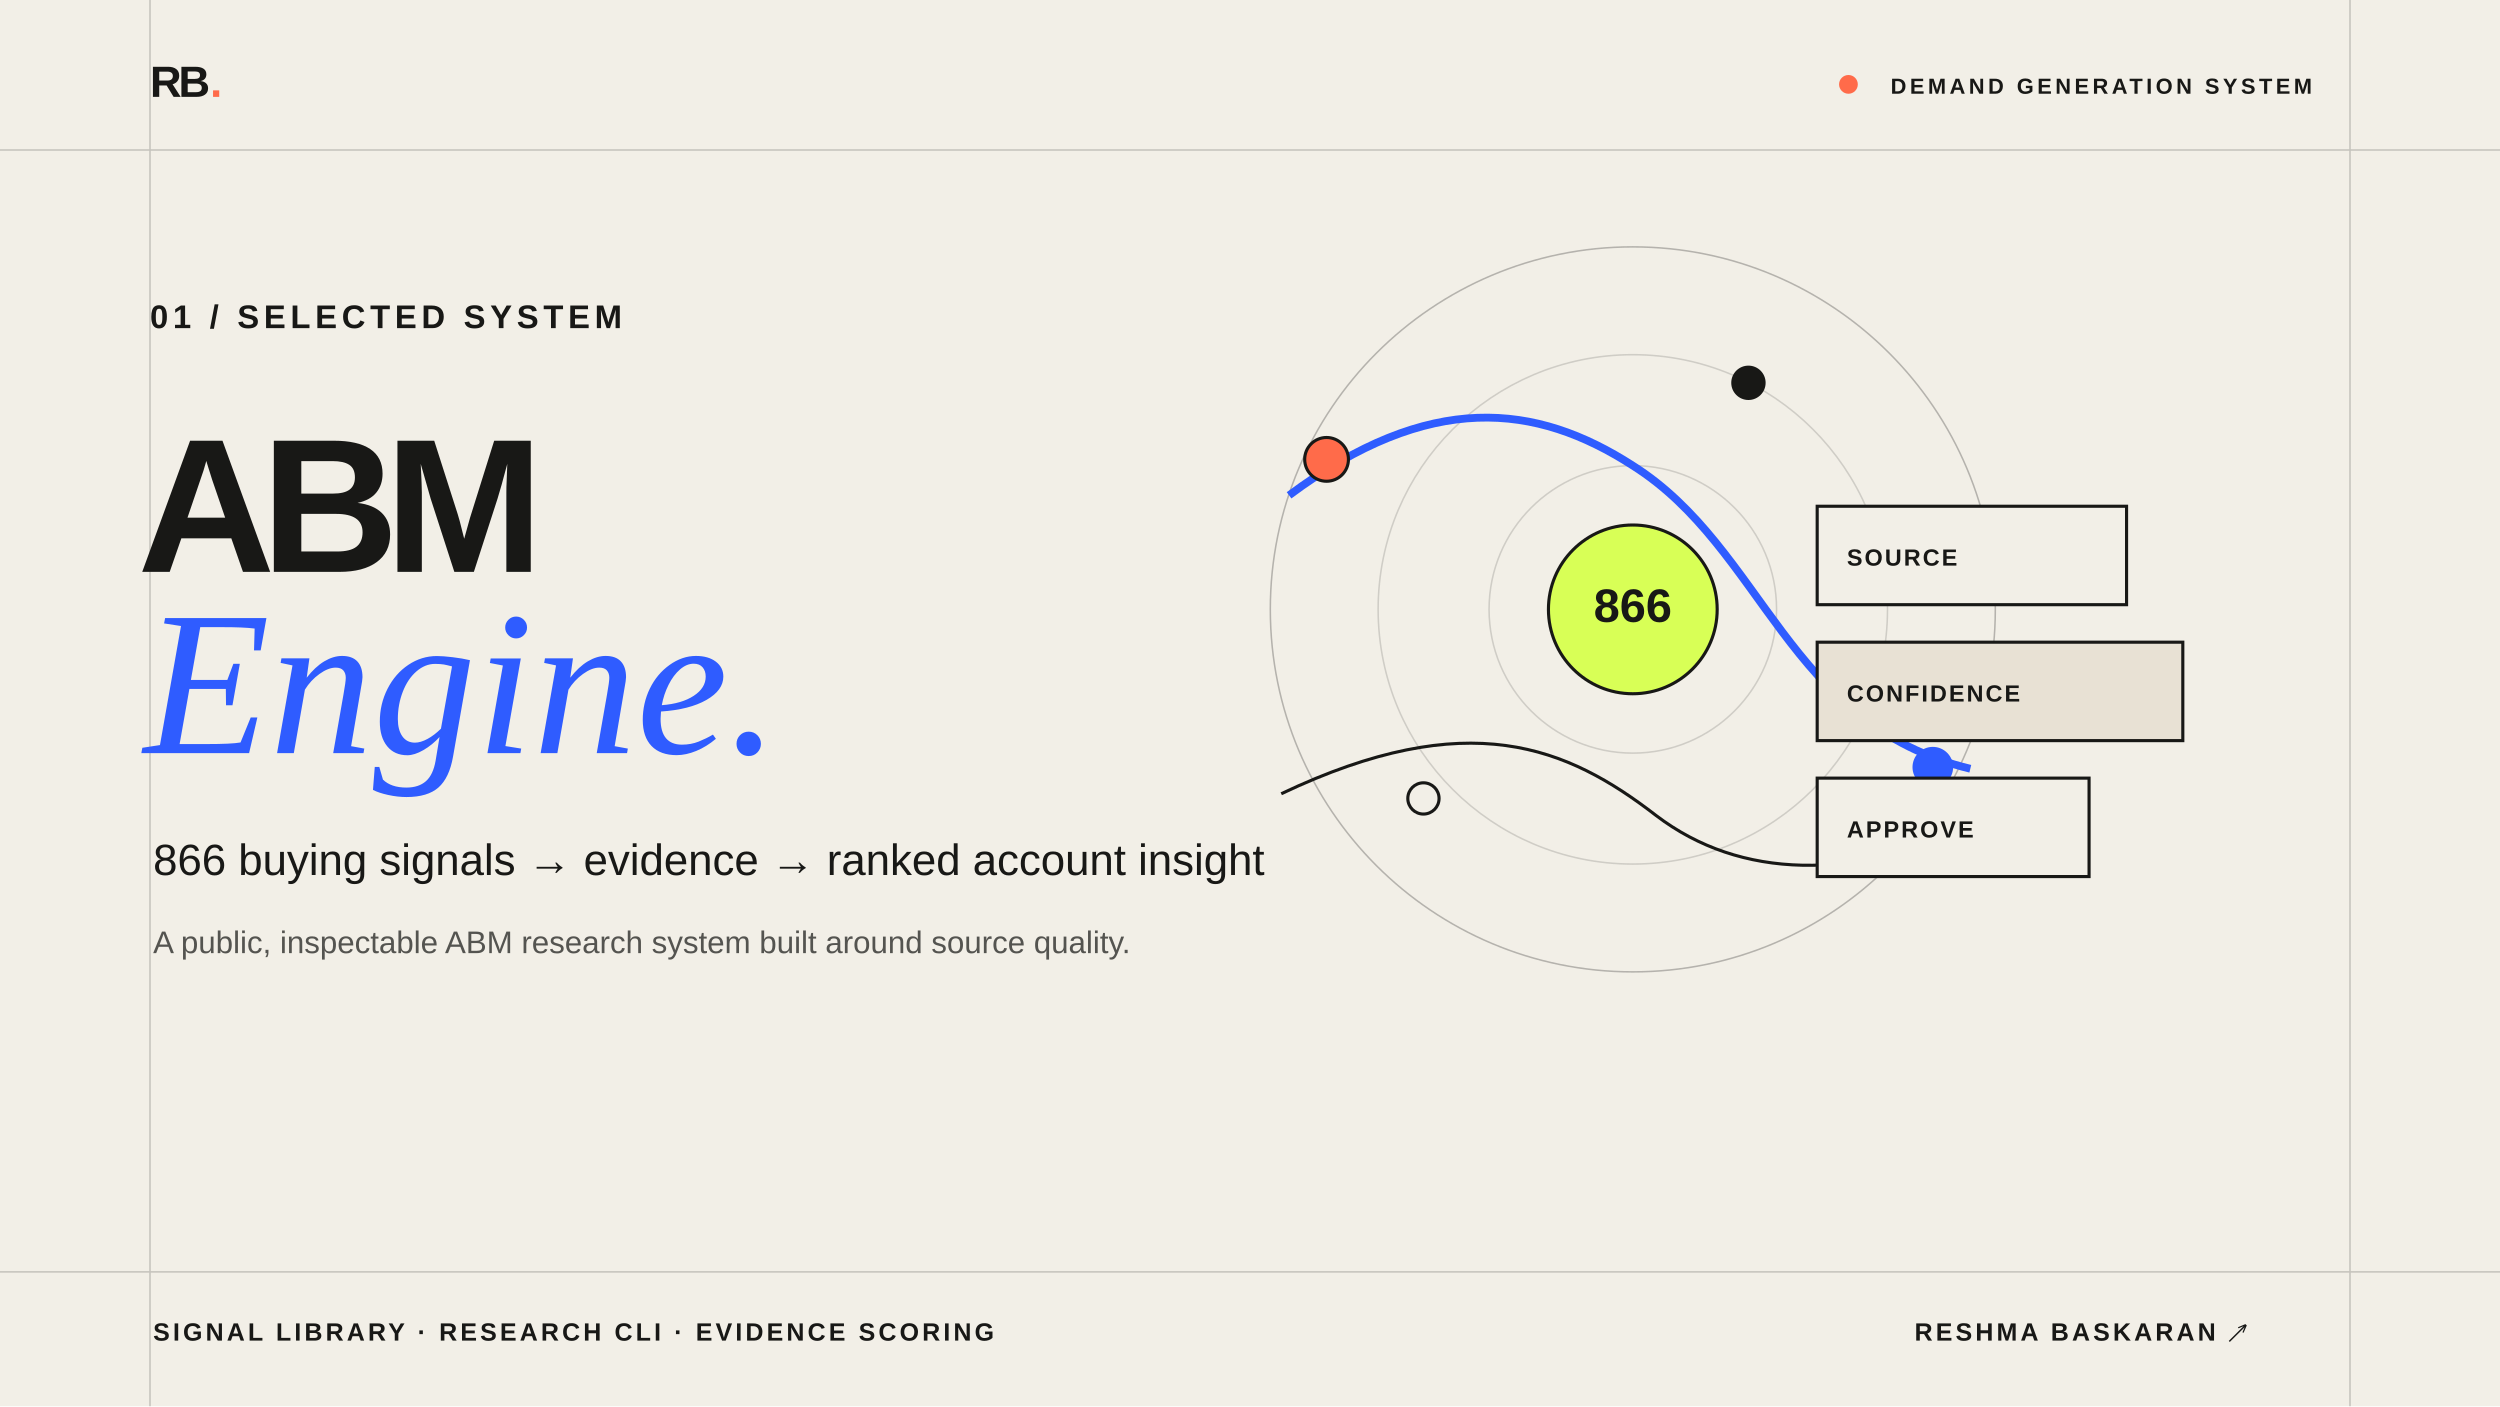
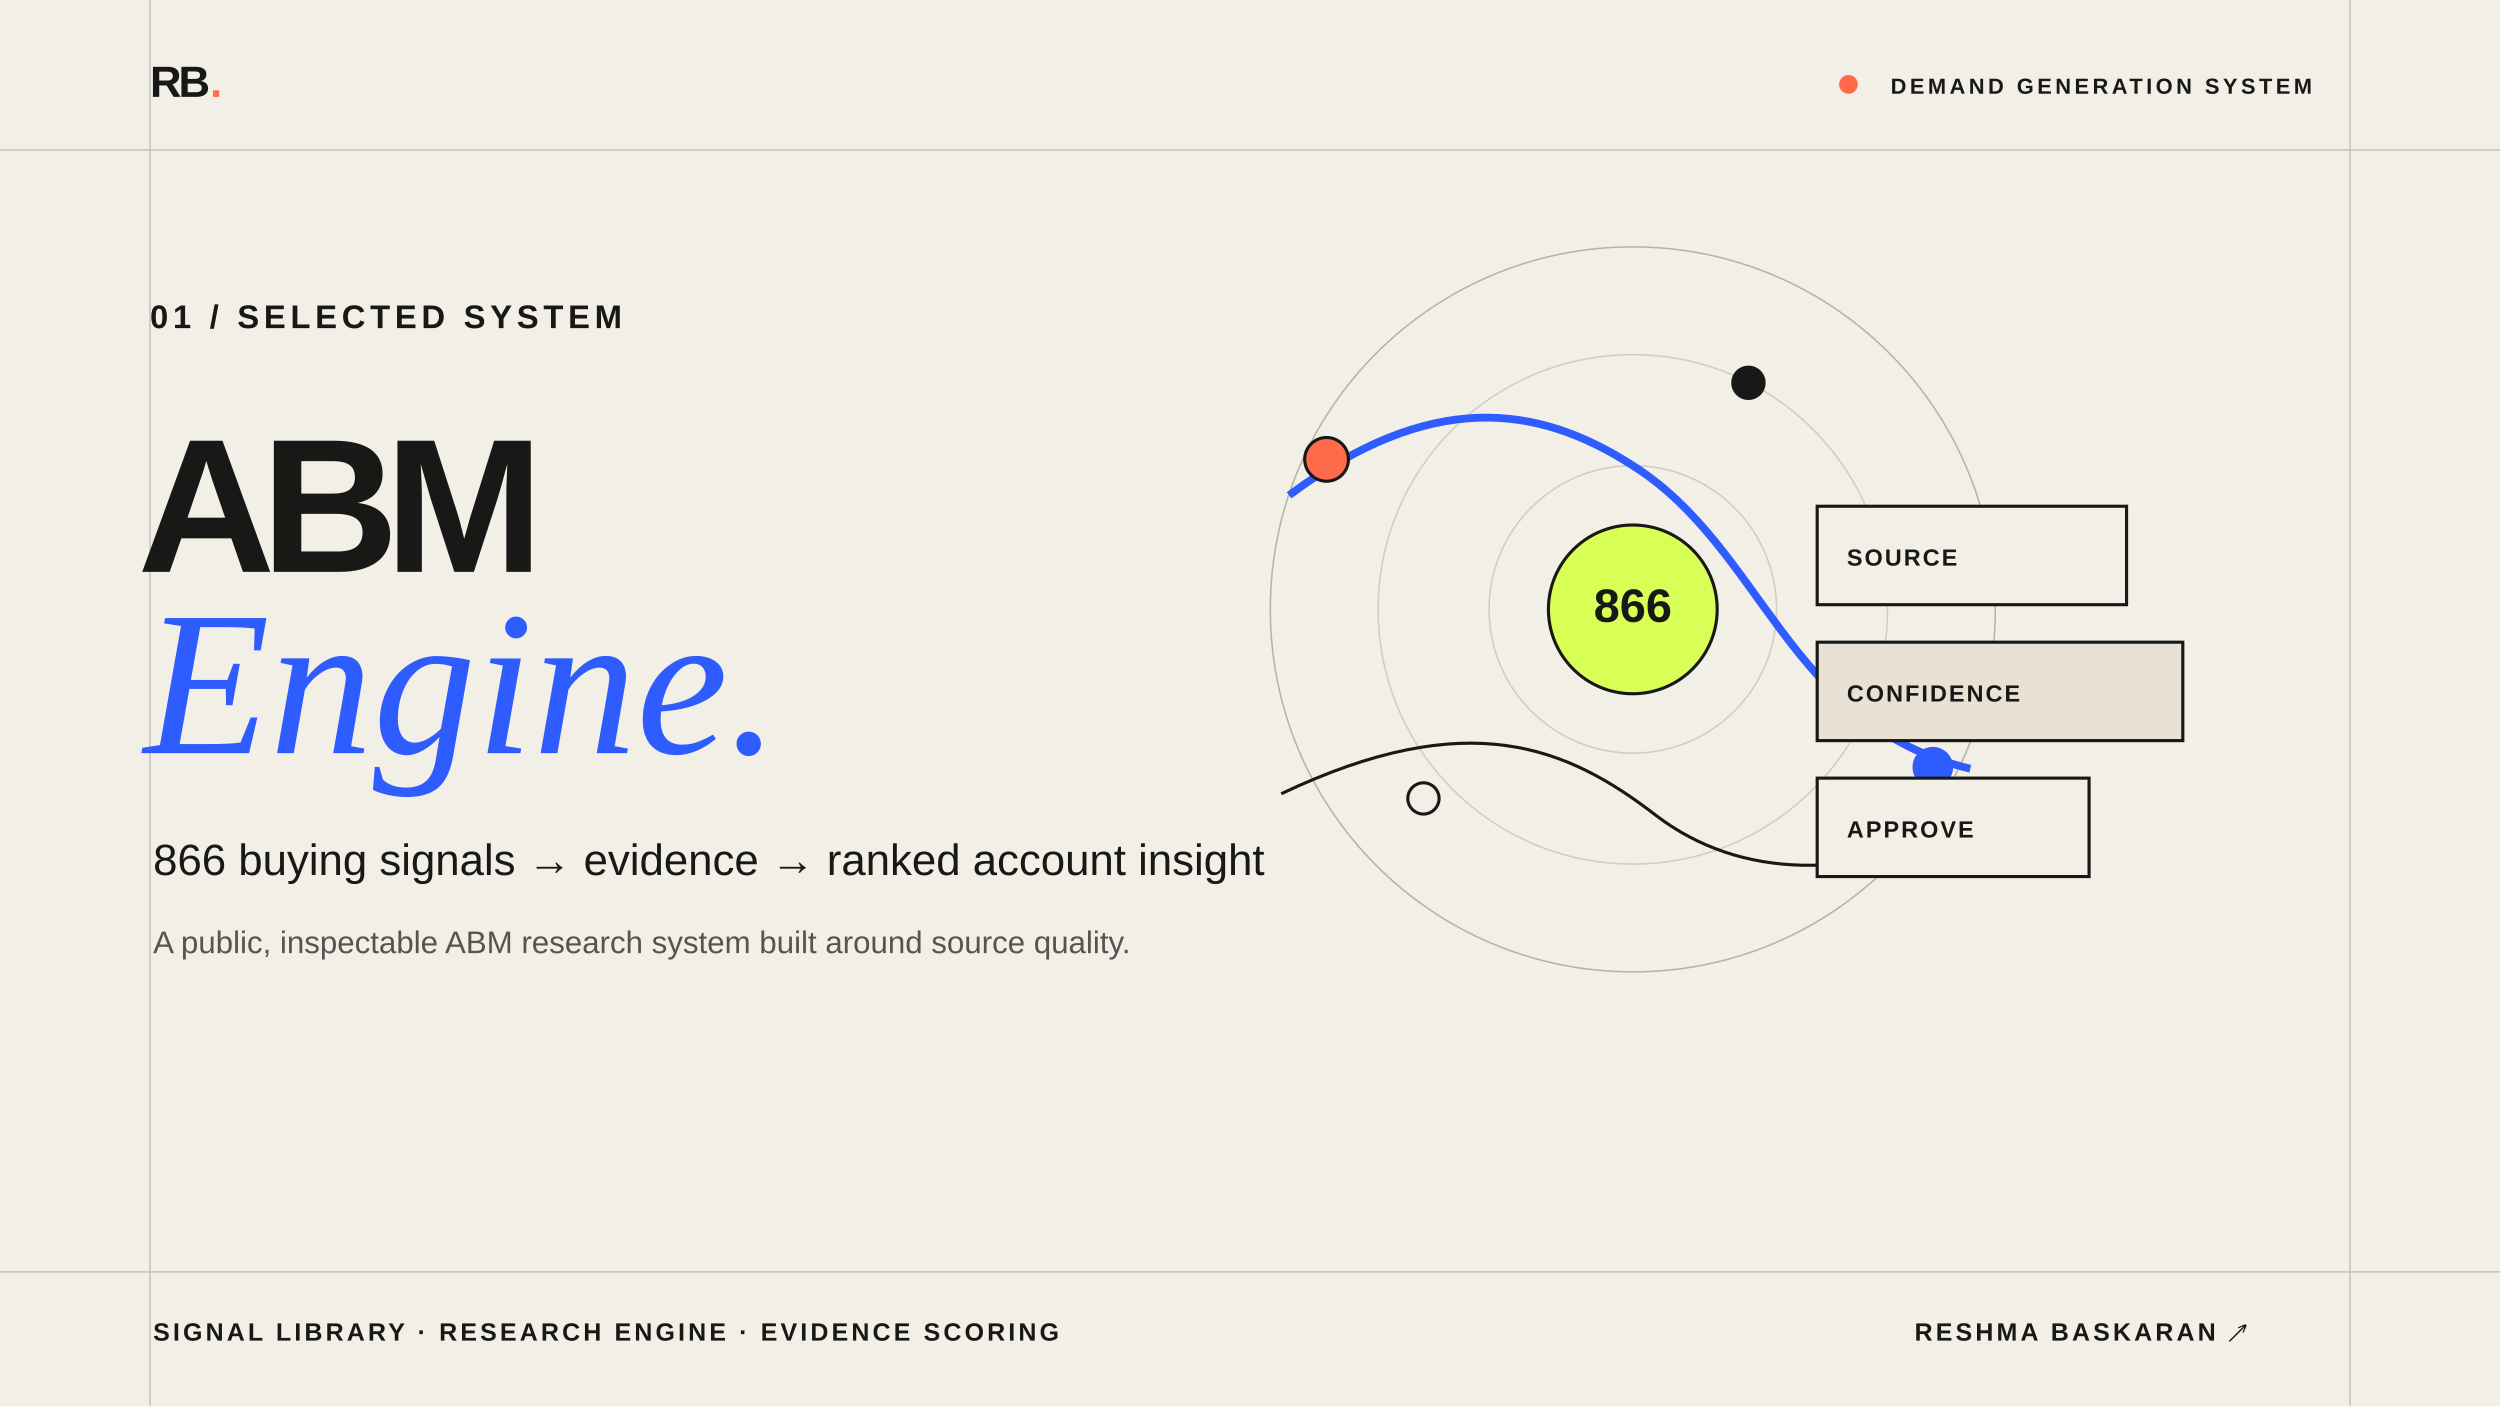
<svg xmlns="http://www.w3.org/2000/svg" width="1600" height="900" viewBox="0 0 1600 900" role="img" aria-labelledby="title desc">
  <rect width="1600" height="900" fill="#f2efe7" />
  <path d="M0 96H1600M0 814H1600M96 0V900M1504 0V900" stroke="#181816" stroke-opacity=".2" />
  <text x="96" y="62" font-family="Helvetica Neue,Arial,sans-serif" font-size="28" font-weight="800" letter-spacing="-2" fill="#181816">RB<tspan fill="#ff6b4a">.</tspan>
  </text>
  <text x="1210" y="60" font-family="Helvetica Neue,Arial,sans-serif" font-size="14" font-weight="800" letter-spacing="2.2" fill="#181816">DEMAND GENERATION SYSTEM</text>
  <circle cx="1183" cy="54" r="6" fill="#ff6b4a" />
  <text x="96" y="210" font-family="Helvetica Neue,Arial,sans-serif" font-size="21" font-weight="800" letter-spacing="3" fill="#181816">01 / SELECTED SYSTEM</text>
  <text x="88" y="366" font-family="Helvetica Neue,Arial,sans-serif" font-size="122" font-weight="700" letter-spacing="-9" fill="#181816">ABM</text>
  <text x="92" y="482" font-family="Georgia,Times New Roman,serif" font-size="132" font-style="italic" fill="#2f5cff">Engine.</text>
  <text x="98" y="560" font-family="Helvetica Neue,Arial,sans-serif" font-size="28" fill="#181816">866 buying signals → evidence → ranked account insight</text>
  <text x="98" y="610" font-family="Helvetica Neue,Arial,sans-serif" font-size="20" fill="#181816" opacity=".72">A public, inspectable ABM research system built around source quality.</text>
  <g transform="translate(1045 390)">
    <circle r="232" fill="none" stroke="#181816" stroke-opacity=".28" />
    <circle r="163" fill="none" stroke="#181816" stroke-opacity=".16" />
    <circle r="92" fill="none" stroke="#181816" stroke-opacity=".16" />
    <path d="M-220-73C-130-140-62-132 0-92C84-39 99 74 216 102" fill="none" stroke="#2f5cff" stroke-width="5" />
    <path d="M-225 118C-105 61-42 88 15 132C69 173 141 174 224 137" fill="none" stroke="#181816" stroke-width="2" />
    <circle r="54" fill="#d8ff56" stroke="#181816" stroke-width="2" />
    <text y="8" text-anchor="middle" font-family="Helvetica Neue,Arial,sans-serif" font-size="30" font-weight="900" fill="#181816">866</text>
    <circle cx="-196" cy="-96" r="14" fill="#ff6b4a" stroke="#181816" stroke-width="2" />
    <circle cx="-134" cy="121" r="10" fill="#f2efe7" stroke="#181816" stroke-width="2" />
    <circle cx="74" cy="-145" r="11" fill="#181816" />
    <circle cx="192" cy="101" r="13" fill="#2f5cff" />
    <rect x="118" y="-66" width="198" height="63" fill="#f2efe7" stroke="#181816" stroke-width="2" />
    <rect x="118" y="21" width="234" height="63" fill="#e8e1d4" stroke="#181816" stroke-width="2" />
    <rect x="118" y="108" width="174" height="63" fill="#f2efe7" stroke="#181816" stroke-width="2" />
    <text x="137" y="-28" font-family="Helvetica Neue,Arial,sans-serif" font-size="15" font-weight="800" letter-spacing="1.3" fill="#181816">SOURCE</text>
    <text x="137" y="59" font-family="Helvetica Neue,Arial,sans-serif" font-size="15" font-weight="800" letter-spacing="1.3" fill="#181816">CONFIDENCE</text>
    <text x="137" y="146" font-family="Helvetica Neue,Arial,sans-serif" font-size="15" font-weight="800" letter-spacing="1.3" fill="#181816">APPROVE</text>
  </g>
-   <text x="98" y="858" font-family="Helvetica Neue,Arial,sans-serif" font-size="16" font-weight="800" letter-spacing="2" fill="#181816">SIGNAL LIBRARY · RESEARCH CLI · EVIDENCE SCORING</text>
+   <text x="98" y="858" font-family="Helvetica Neue,Arial,sans-serif" font-size="16" font-weight="800" letter-spacing="2" fill="#181816">SIGNAL LIBRARY · RESEARCH ENGINE · EVIDENCE SCORING</text>
  <text x="1438" y="858" text-anchor="end" font-family="Helvetica Neue,Arial,sans-serif" font-size="16" font-weight="800" letter-spacing="2" fill="#181816">RESHMA BASKARAN ↗</text>
</svg>
